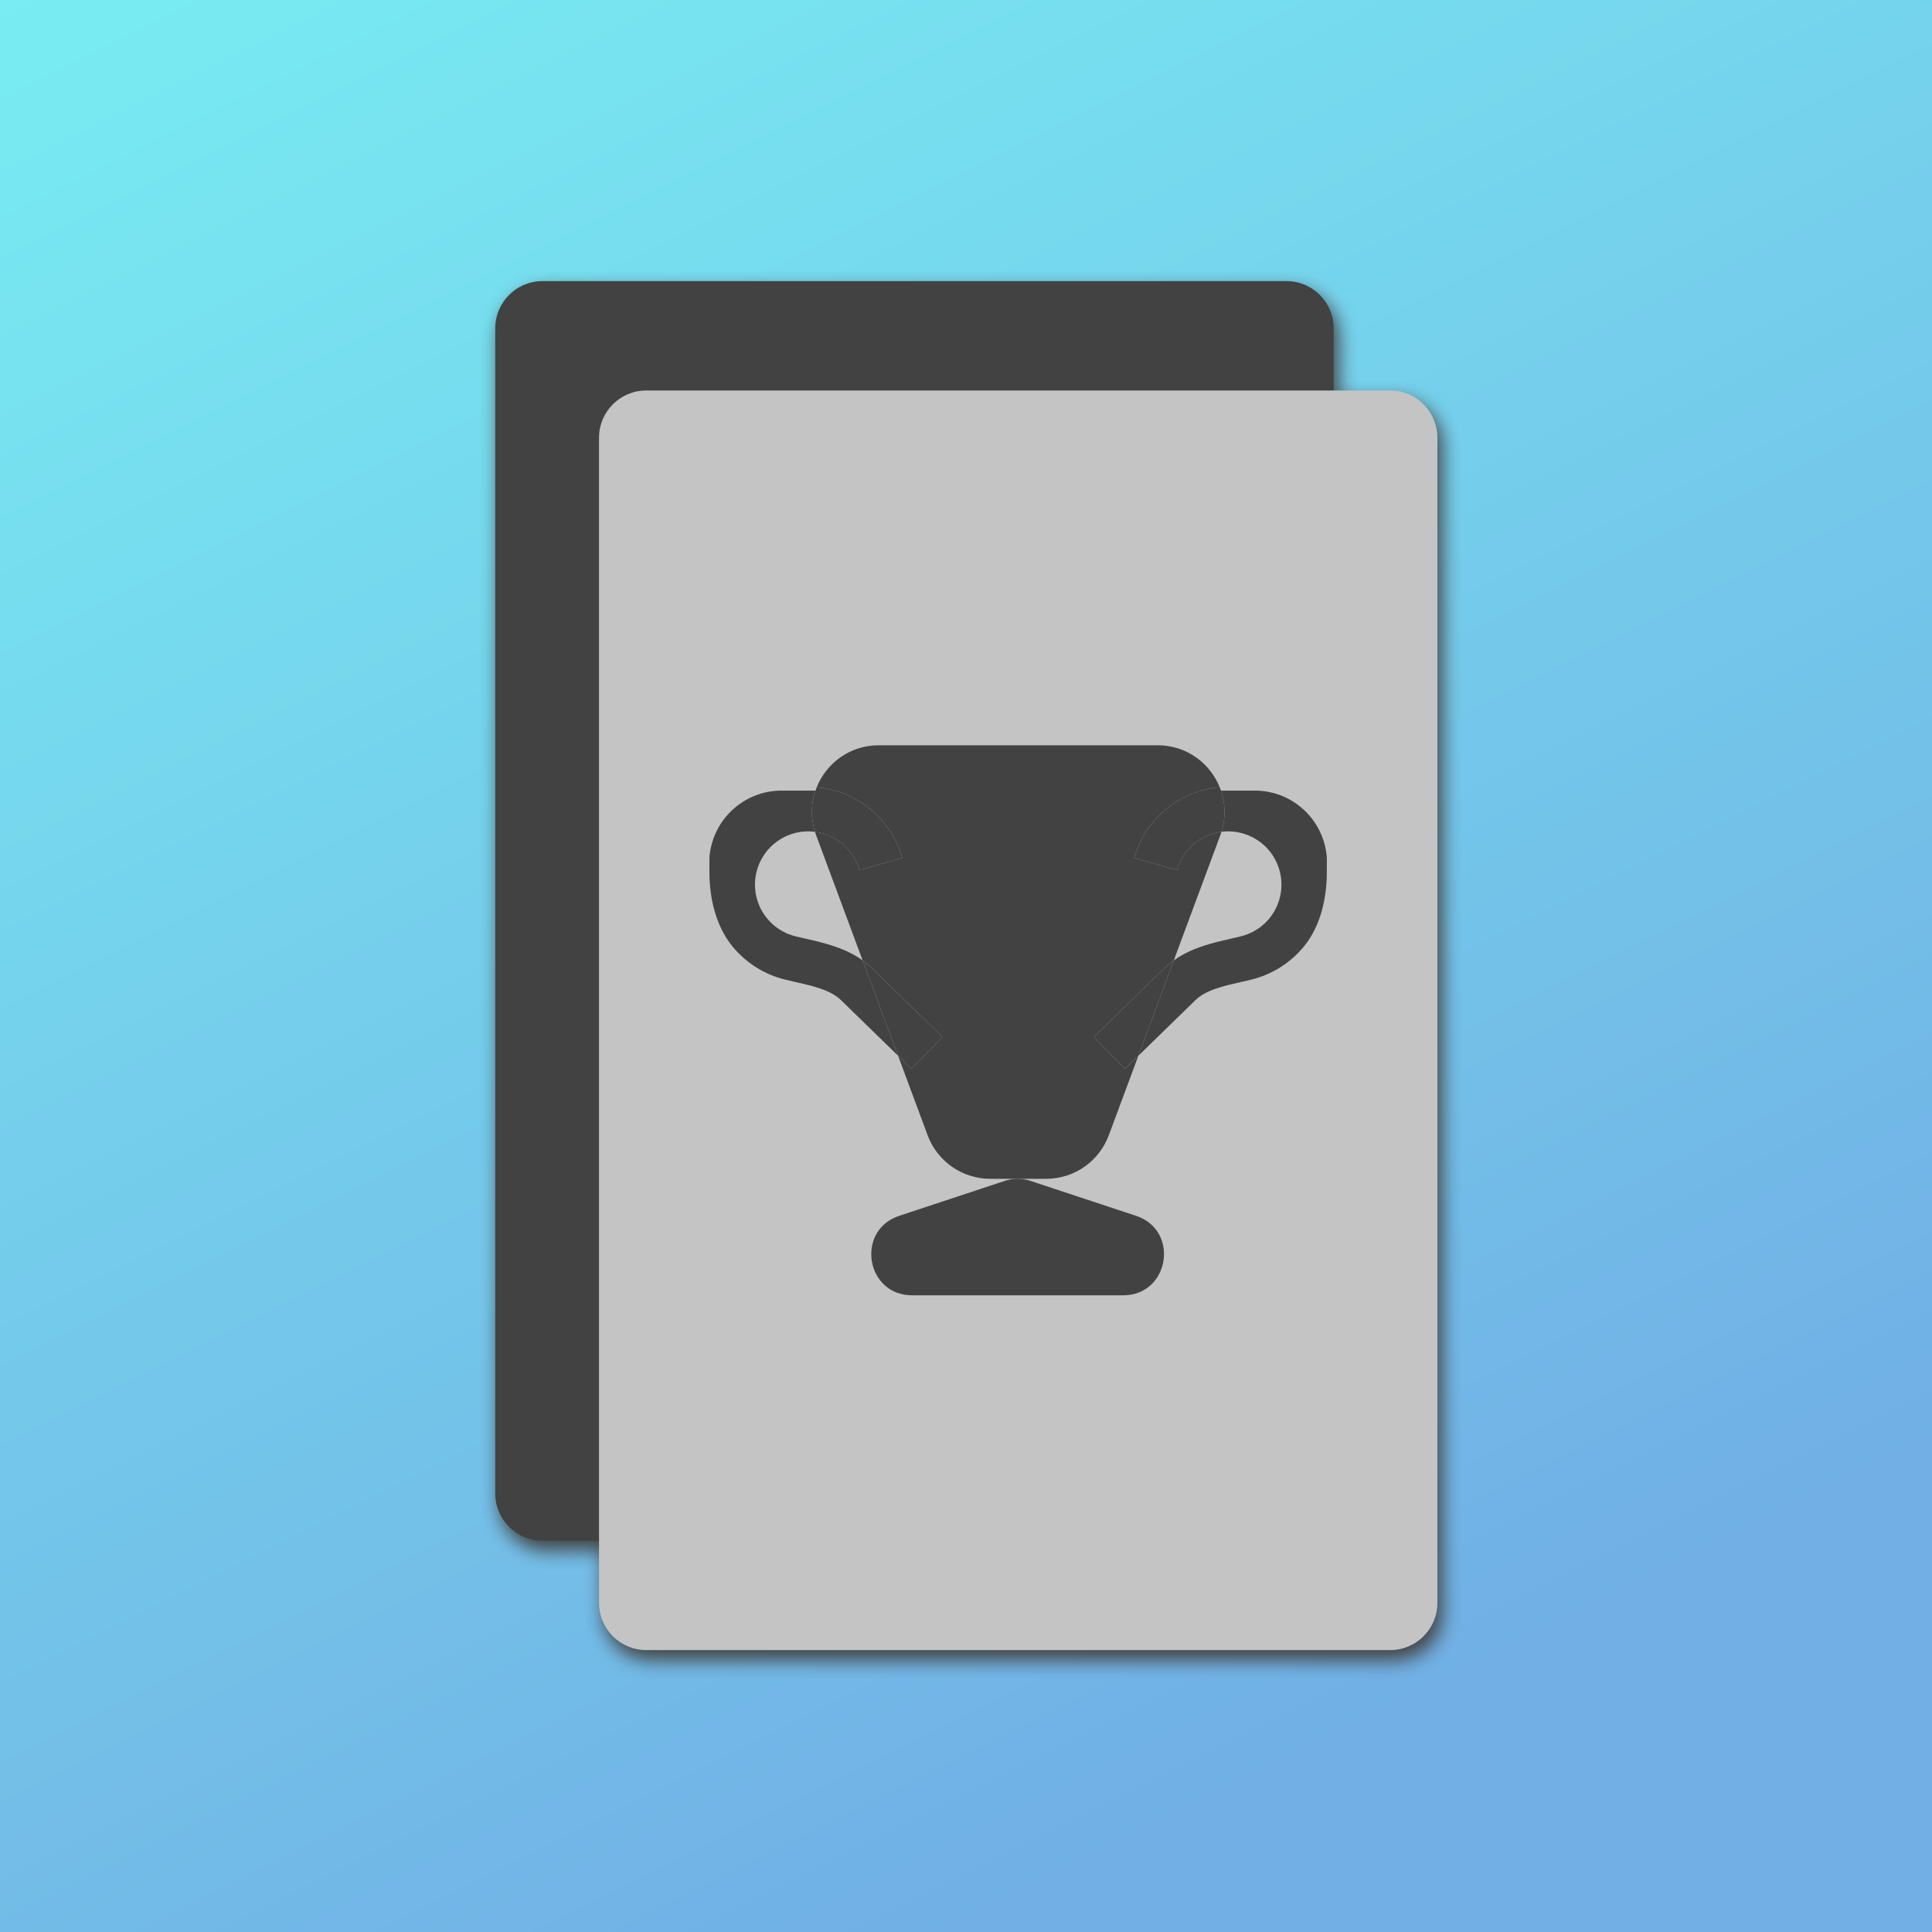
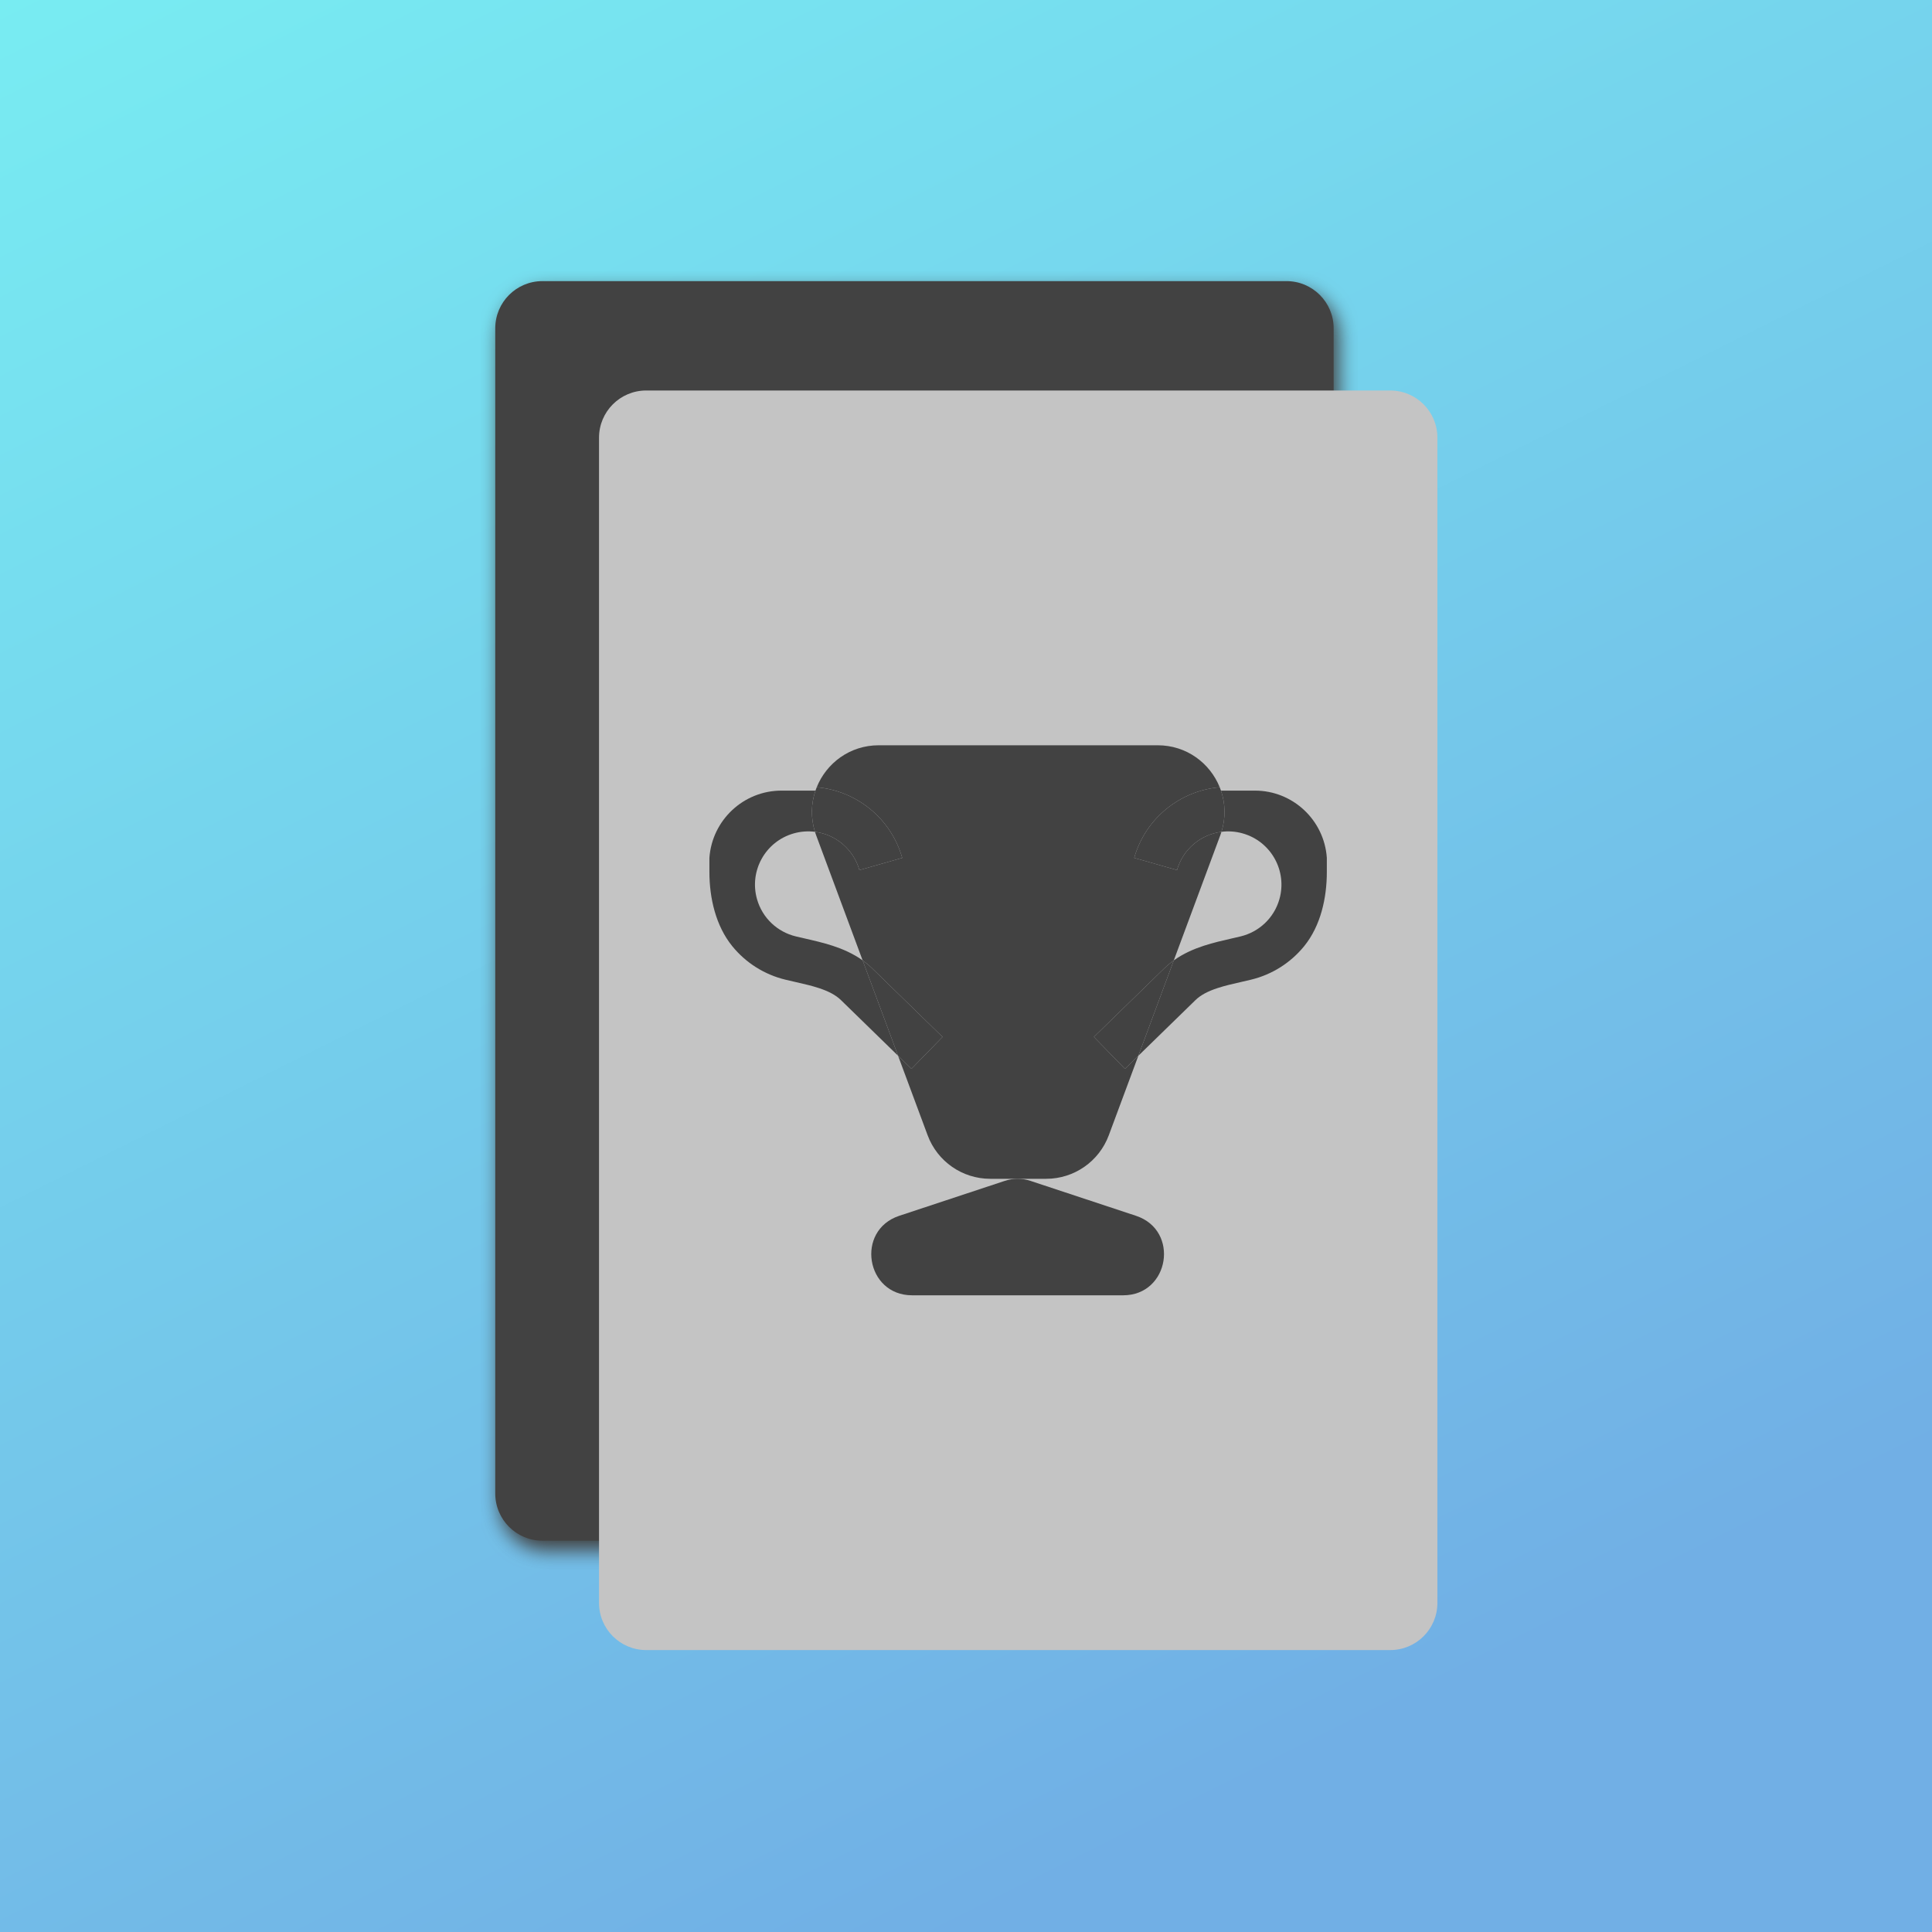
<svg xmlns="http://www.w3.org/2000/svg" width="2048" height="2048" viewBox="0 0 2048 2048" fill="none">
-   <rect width="2048" height="2048" fill="url(#paint0_linear_2997:5895)" />
-   <g filter="url(#filter0_d_2997:5895)">
+   <rect width="2048" height="2048" fill="url(#paint0_linear)" />
+   <g filter="url(#filter0_d)">
    <rect x="525" y="298" width="888.715" height="1335.2" rx="50" fill="#424242" />
  </g>
-   <g filter="url(#filter1_d_2997:5895)">
+   <g filter="url(#filter1_d)">
    <rect x="634.992" y="413.947" width="888.715" height="1335.2" rx="50" fill="#C4C4C4" />
  </g>
  <path d="M1065.15 1251.77C1073.97 1248.85 1083.49 1248.85 1092.31 1251.77L1204.2 1288.8C1250.81 1304.22 1239.71 1373.07 1190.62 1373.07H966.839C917.746 1373.07 906.649 1304.22 953.255 1288.8L1065.15 1251.77Z" fill="#424242" />
  <path d="M911.019 922.311L956.402 909.411C944.312 866.874 907.34 838.136 865.761 834.497C865.285 835.677 864.84 836.872 864.428 838.079C859.798 851.627 859.21 866.772 863.888 881.752C885.613 884.534 904.652 899.909 911.019 922.311Z" fill="#424242" />
  <path d="M966.199 1132.98L999.125 1099.19L924.422 1026.39C921.225 1023.28 917.874 1020.51 914.428 1018.04L952.004 1119.15L966.199 1132.98Z" fill="#424242" />
  <path d="M1159.57 1099.19L1192.5 1132.98L1206.7 1119.15L1244.27 1018.04C1240.83 1020.51 1237.47 1023.28 1234.28 1026.39L1159.57 1099.19Z" fill="#424242" />
  <path d="M1202.3 909.411L1247.68 922.311C1254.05 899.909 1273.09 884.534 1294.81 881.752C1299.49 866.772 1298.9 851.627 1294.27 838.079C1293.86 836.872 1293.41 835.677 1292.94 834.497C1251.36 838.136 1214.39 866.874 1202.3 909.411Z" fill="#424242" />
  <path d="M1109.02 1249.58C1138.6 1249.58 1165.06 1231.18 1175.36 1203.46L1206.7 1119.15L1192.5 1132.98L1159.57 1099.19L1234.28 1026.39C1237.47 1023.28 1240.83 1020.51 1244.27 1018.04L1293.55 885.449C1294.01 884.219 1294.43 882.986 1294.81 881.752C1273.09 884.534 1254.05 899.909 1247.68 922.311L1202.3 909.411C1214.39 866.874 1251.36 838.136 1292.94 834.497C1282.67 809.019 1257.86 790.024 1227.21 790.024H931.489C900.838 790.024 876.029 809.019 865.761 834.497C907.34 838.136 944.312 866.874 956.402 909.411L911.019 922.311C904.652 899.909 885.613 884.534 863.888 881.752C864.273 882.986 864.694 884.219 865.151 885.449L914.428 1018.04C917.874 1020.51 921.225 1023.28 924.422 1026.39L999.125 1099.19L966.199 1132.98L952.004 1119.15L983.339 1203.46C993.643 1231.18 1020.1 1249.58 1049.68 1249.58H1109.02Z" fill="#424242" />
  <path d="M1306.46 994.624C1296.97 996.785 1285.95 999.292 1275.87 1002.61C1265.49 1006.02 1254.46 1010.73 1244.27 1018.04L1206.7 1119.15L1267.2 1060.19C1272.7 1054.83 1280.25 1050.83 1290.59 1047.43C1298.4 1044.86 1306.21 1043.08 1315.06 1041.07L1315.06 1041.07L1315.08 1041.07C1318.57 1040.27 1322.22 1039.44 1326.1 1038.5C1348.15 1033.2 1368.09 1020.72 1382.51 1002.93C1399.97 981.38 1406.5 951.994 1406.5 924.256V909.359C1403.75 869.292 1370.44 838.079 1330.28 838.079H1294.27C1298.9 851.627 1299.49 866.772 1294.81 881.752C1302.16 880.811 1309.81 881.31 1317.38 883.463C1347.36 891.982 1364.75 923.189 1356.23 953.164C1350.46 973.448 1334.31 988.006 1315.07 992.63C1312.42 993.269 1309.52 993.929 1306.46 994.624Z" fill="#424242" />
  <path d="M882.832 1002.61C872.746 999.292 861.732 996.785 852.237 994.624C849.182 993.929 846.284 993.269 843.625 992.63C824.389 988.006 808.235 973.448 802.47 953.164C793.95 923.189 811.343 891.982 841.318 883.463C848.891 881.31 856.543 880.811 863.888 881.752C859.21 866.772 859.798 851.627 864.428 838.079H828.418C788.227 838.079 754.861 869.27 752 909.359V924.256C752 951.994 758.73 981.38 776.192 1002.93C790.607 1020.72 810.548 1033.2 832.598 1038.5C836.478 1039.44 840.132 1040.27 843.624 1041.07L843.637 1041.07L843.64 1041.07C852.486 1043.08 860.296 1044.86 868.105 1047.43C878.447 1050.83 885.998 1054.83 891.495 1060.19L952.004 1119.15L914.428 1018.04C904.237 1010.73 893.208 1006.02 882.832 1002.61Z" fill="#424242" />
  <defs>
-     <filter id="filter0_d_2997:5895" x="510" y="288" width="928.715" height="1375.2" filterUnits="userSpaceOnUse" color-interpolation-filters="sRGB">
+     <filter id="filter0_d" x="510" y="288" width="928.715" height="1375.2" filterUnits="userSpaceOnUse" color-interpolation-filters="sRGB">
      <feFlood flood-opacity="0" result="BackgroundImageFix" />
      <feColorMatrix in="SourceAlpha" type="matrix" values="0 0 0 0 0 0 0 0 0 0 0 0 0 0 0 0 0 0 127 0" result="hardAlpha" />
      <feOffset dx="5" dy="10" />
      <feGaussianBlur stdDeviation="10" />
      <feColorMatrix type="matrix" values="0 0 0 0 0.259 0 0 0 0 0.259 0 0 0 0 0.259 0 0 0 1 0" />
      <feBlend mode="normal" in2="BackgroundImageFix" result="effect1_dropShadow_2997:5895" />
      <feBlend mode="normal" in="SourceGraphic" in2="effect1_dropShadow_2997:5895" result="shape" />
    </filter>
    <filter id="filter1_d_2997:5895" x="619.992" y="403.947" width="928.715" height="1375.2" filterUnits="userSpaceOnUse" color-interpolation-filters="sRGB">
      <feFlood flood-opacity="0" result="BackgroundImageFix" />
      <feColorMatrix in="SourceAlpha" type="matrix" values="0 0 0 0 0 0 0 0 0 0 0 0 0 0 0 0 0 0 127 0" result="hardAlpha" />
      <feOffset dx="5" dy="10" />
      <feGaussianBlur stdDeviation="10" />
      <feColorMatrix type="matrix" values="0 0 0 0 0.259 0 0 0 0 0.259 0 0 0 0 0.259 0 0 0 1 0" />
      <feBlend mode="normal" in2="BackgroundImageFix" result="effect1_dropShadow_2997:5895" />
      <feBlend mode="normal" in="SourceGraphic" in2="effect1_dropShadow_2997:5895" result="shape" />
    </filter>
-     <linearGradient id="paint0_linear_2997:5895" x1="0" y1="0" x2="1024" y2="2048" gradientUnits="userSpaceOnUse">
+     <linearGradient id="paint0_linear" x1="0" y1="0" x2="1024" y2="2048" gradientUnits="userSpaceOnUse">
      <stop stop-color="#78ECF2" />
      <stop offset="1" stop-color="#71AFE5" />
    </linearGradient>
  </defs>
</svg>
